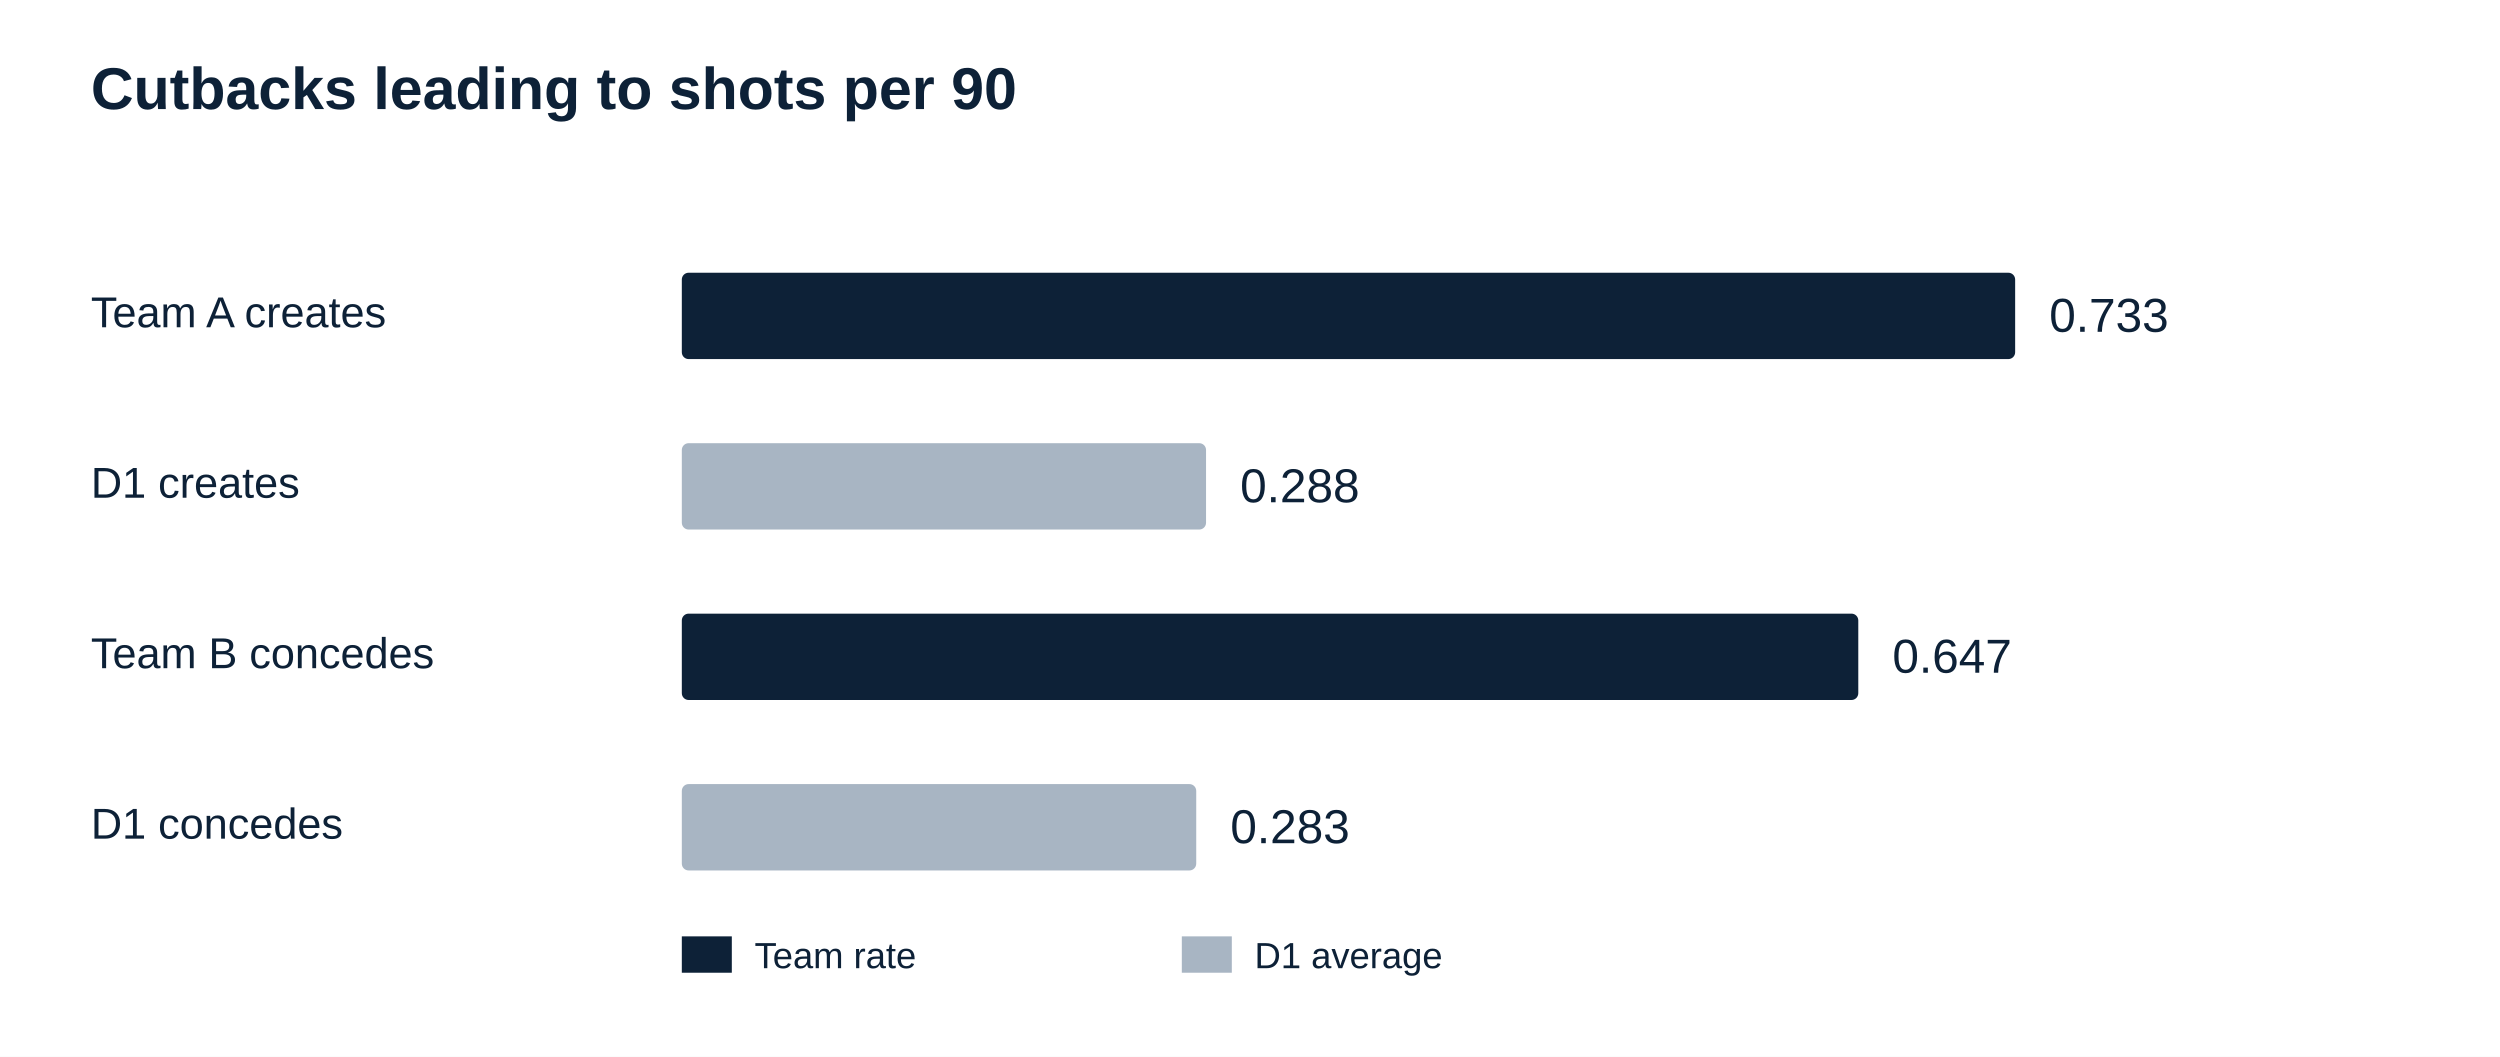
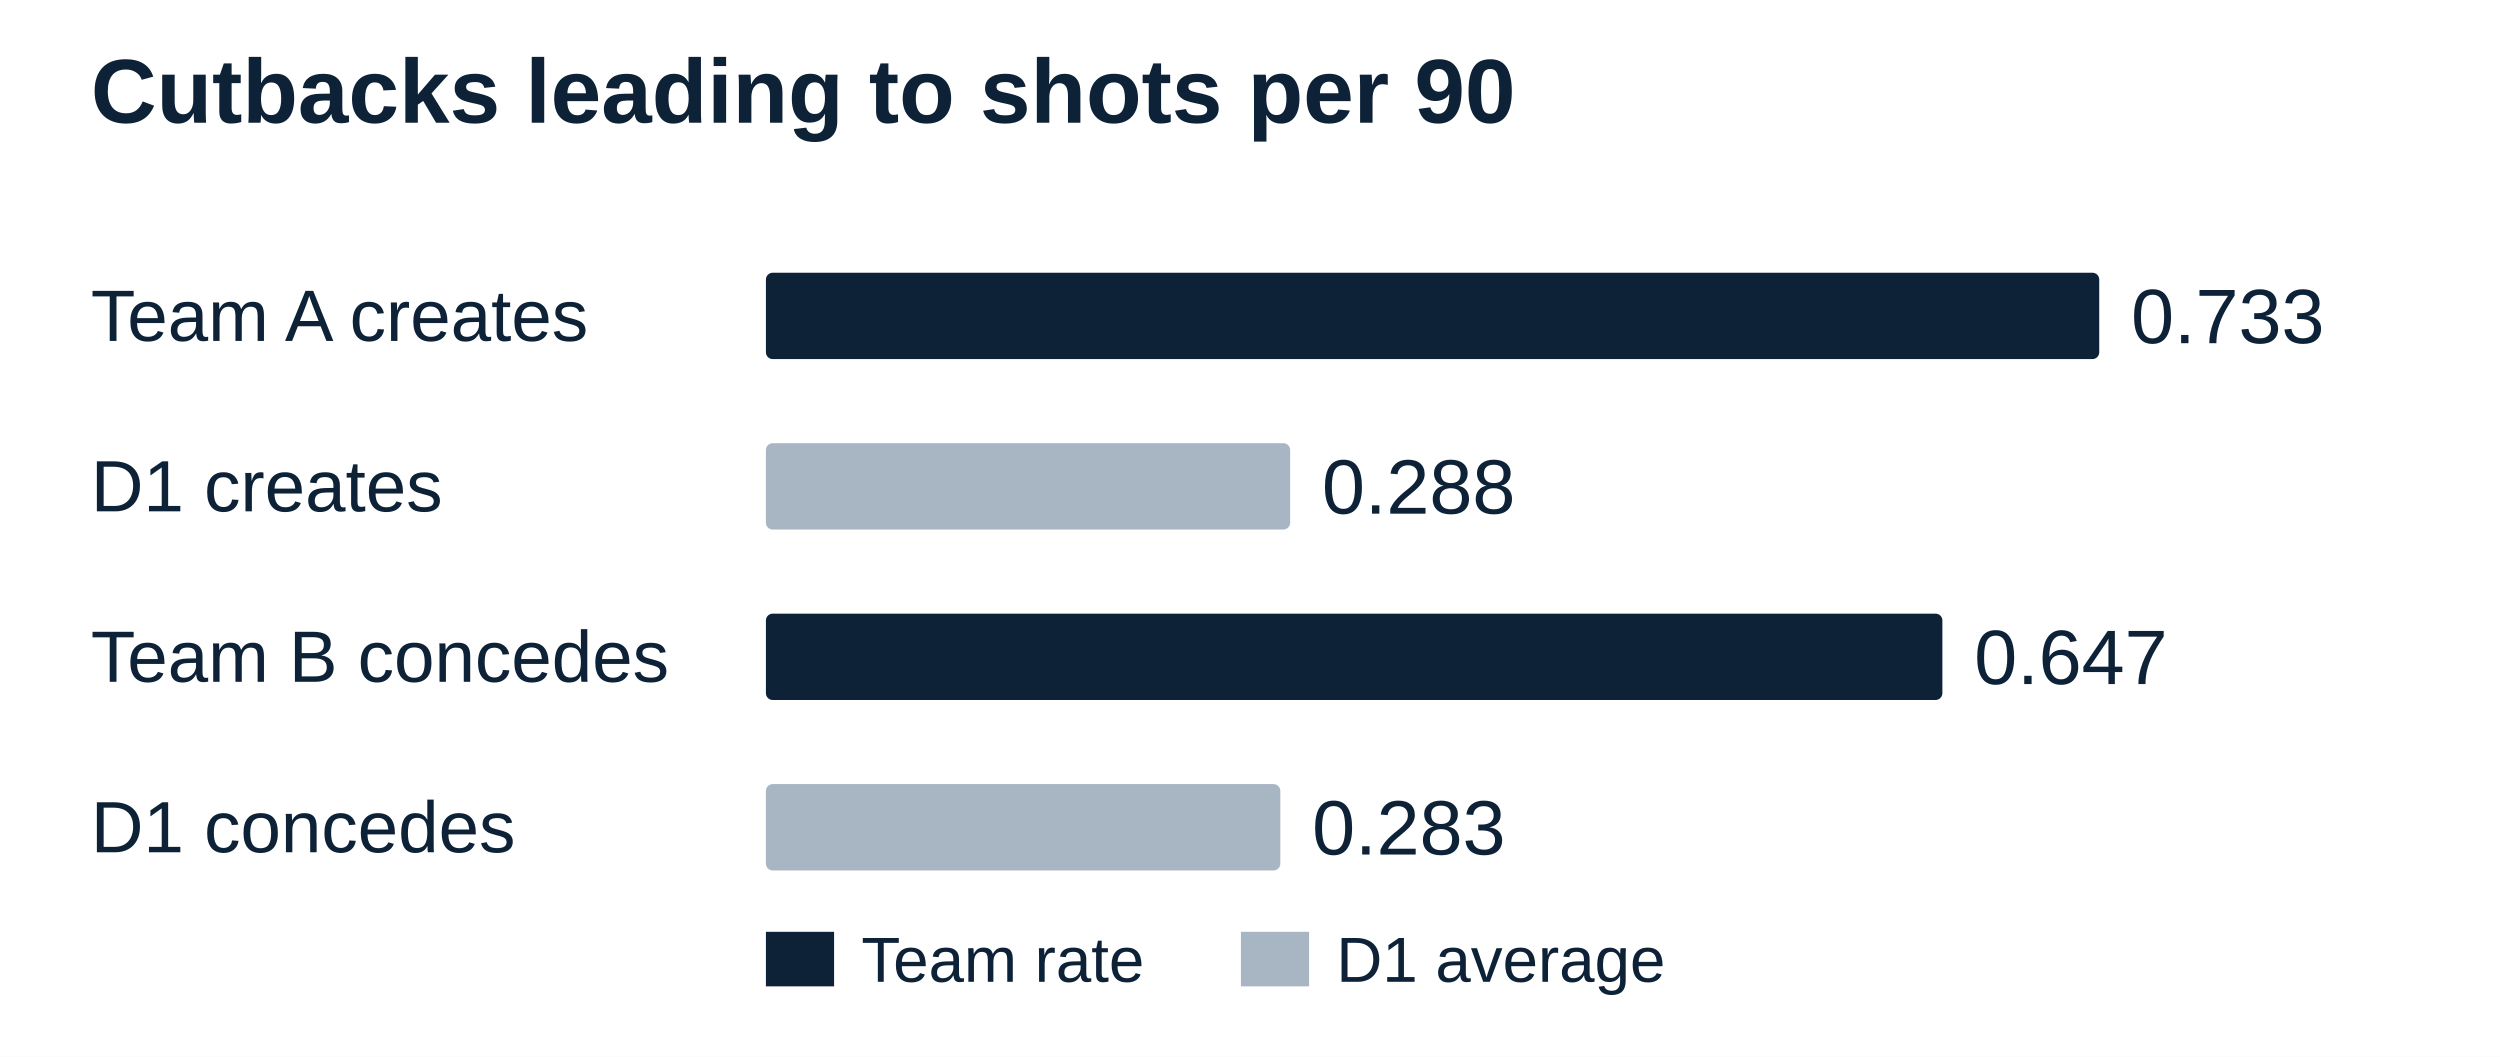
<svg xmlns="http://www.w3.org/2000/svg" width="1100" height="465" viewBox="0 0 1100 465">
  <rect width="100%" height="100%" fill="white" />
  <g font-family="Arial,sans-serif" fill="#0D2137">
-     <text x="40" y="48" font-size="26" font-weight="bold">Cutbacks leading to shots per 90</text>
-     <text x="40" y="144" font-size="19">Team A creates</text>
-     <rect x="300" y="120" width="586.666" height="38" rx="3" fill="#0D2137" />
-     <text x="901.666" y="146" font-size="21">0.733</text>
-     <text x="40" y="219" font-size="19">D1 creates</text>
-     <rect x="300" y="195" width="230.661" height="38" rx="3" fill="#a8b5c3" />
-     <text x="545.661" y="221" font-size="21">0.288</text>
-     <text x="40" y="294" font-size="19">Team B concedes</text>
-     <rect x="300" y="270" width="517.647" height="38" rx="3" fill="#0D2137" />
-     <text x="832.647" y="296" font-size="21">0.647</text>
-     <text x="40" y="369" font-size="19">D1 concedes</text>
-     <rect x="300" y="345" width="226.339" height="38" rx="3" fill="#a8b5c3" />
-     <text x="541.339" y="371" font-size="21">0.283</text>
-     <g transform="translate(300 425)" font-size="16">
-       <rect x="0" y="-13" width="22" height="16" fill="#0D2137" />
-       <text x="32" y="1">Team rate</text>
-       <rect x="220" y="-13" width="22" height="16" fill="#a8b5c3" />
-       <text x="252" y="1">D1 average</text>
+     <text x="40" y="54" font-size="40" font-weight="bold">Cutbacks leading to shots per 90</text>
+     <text x="40" y="150" font-size="32">Team A creates</text>
+     <rect x="337" y="120" width="586.666" height="38" rx="3" fill="#0D2137" />
+     <text x="937.67" y="151" font-size="34">0.733</text>
+     <text x="40" y="225" font-size="32">D1 creates</text>
+     <rect x="337" y="195" width="230.661" height="38" rx="3" fill="#a8b5c3" />
+     <text x="581.66" y="226" font-size="34">0.288</text>
+     <text x="40" y="300" font-size="32">Team B concedes</text>
+     <rect x="337" y="270" width="517.647" height="38" rx="3" fill="#0D2137" />
+     <text x="868.65" y="301" font-size="34">0.647</text>
+     <text x="40" y="375" font-size="32">D1 concedes</text>
+     <rect x="337" y="345" width="226.339" height="38" rx="3" fill="#a8b5c3" />
+     <text x="577.34" y="376" font-size="34">0.283</text>
+     <g transform="translate(337 430)" font-size="28">
+       <rect x="0" y="-20" width="30" height="24" fill="#0D2137" />
+       <text x="42" y="2">Team rate</text>
+       <rect x="209" y="-20" width="30" height="24" fill="#a8b5c3" />
+       <text x="251" y="2">D1 average</text>
    </g>
  </g>
</svg>
